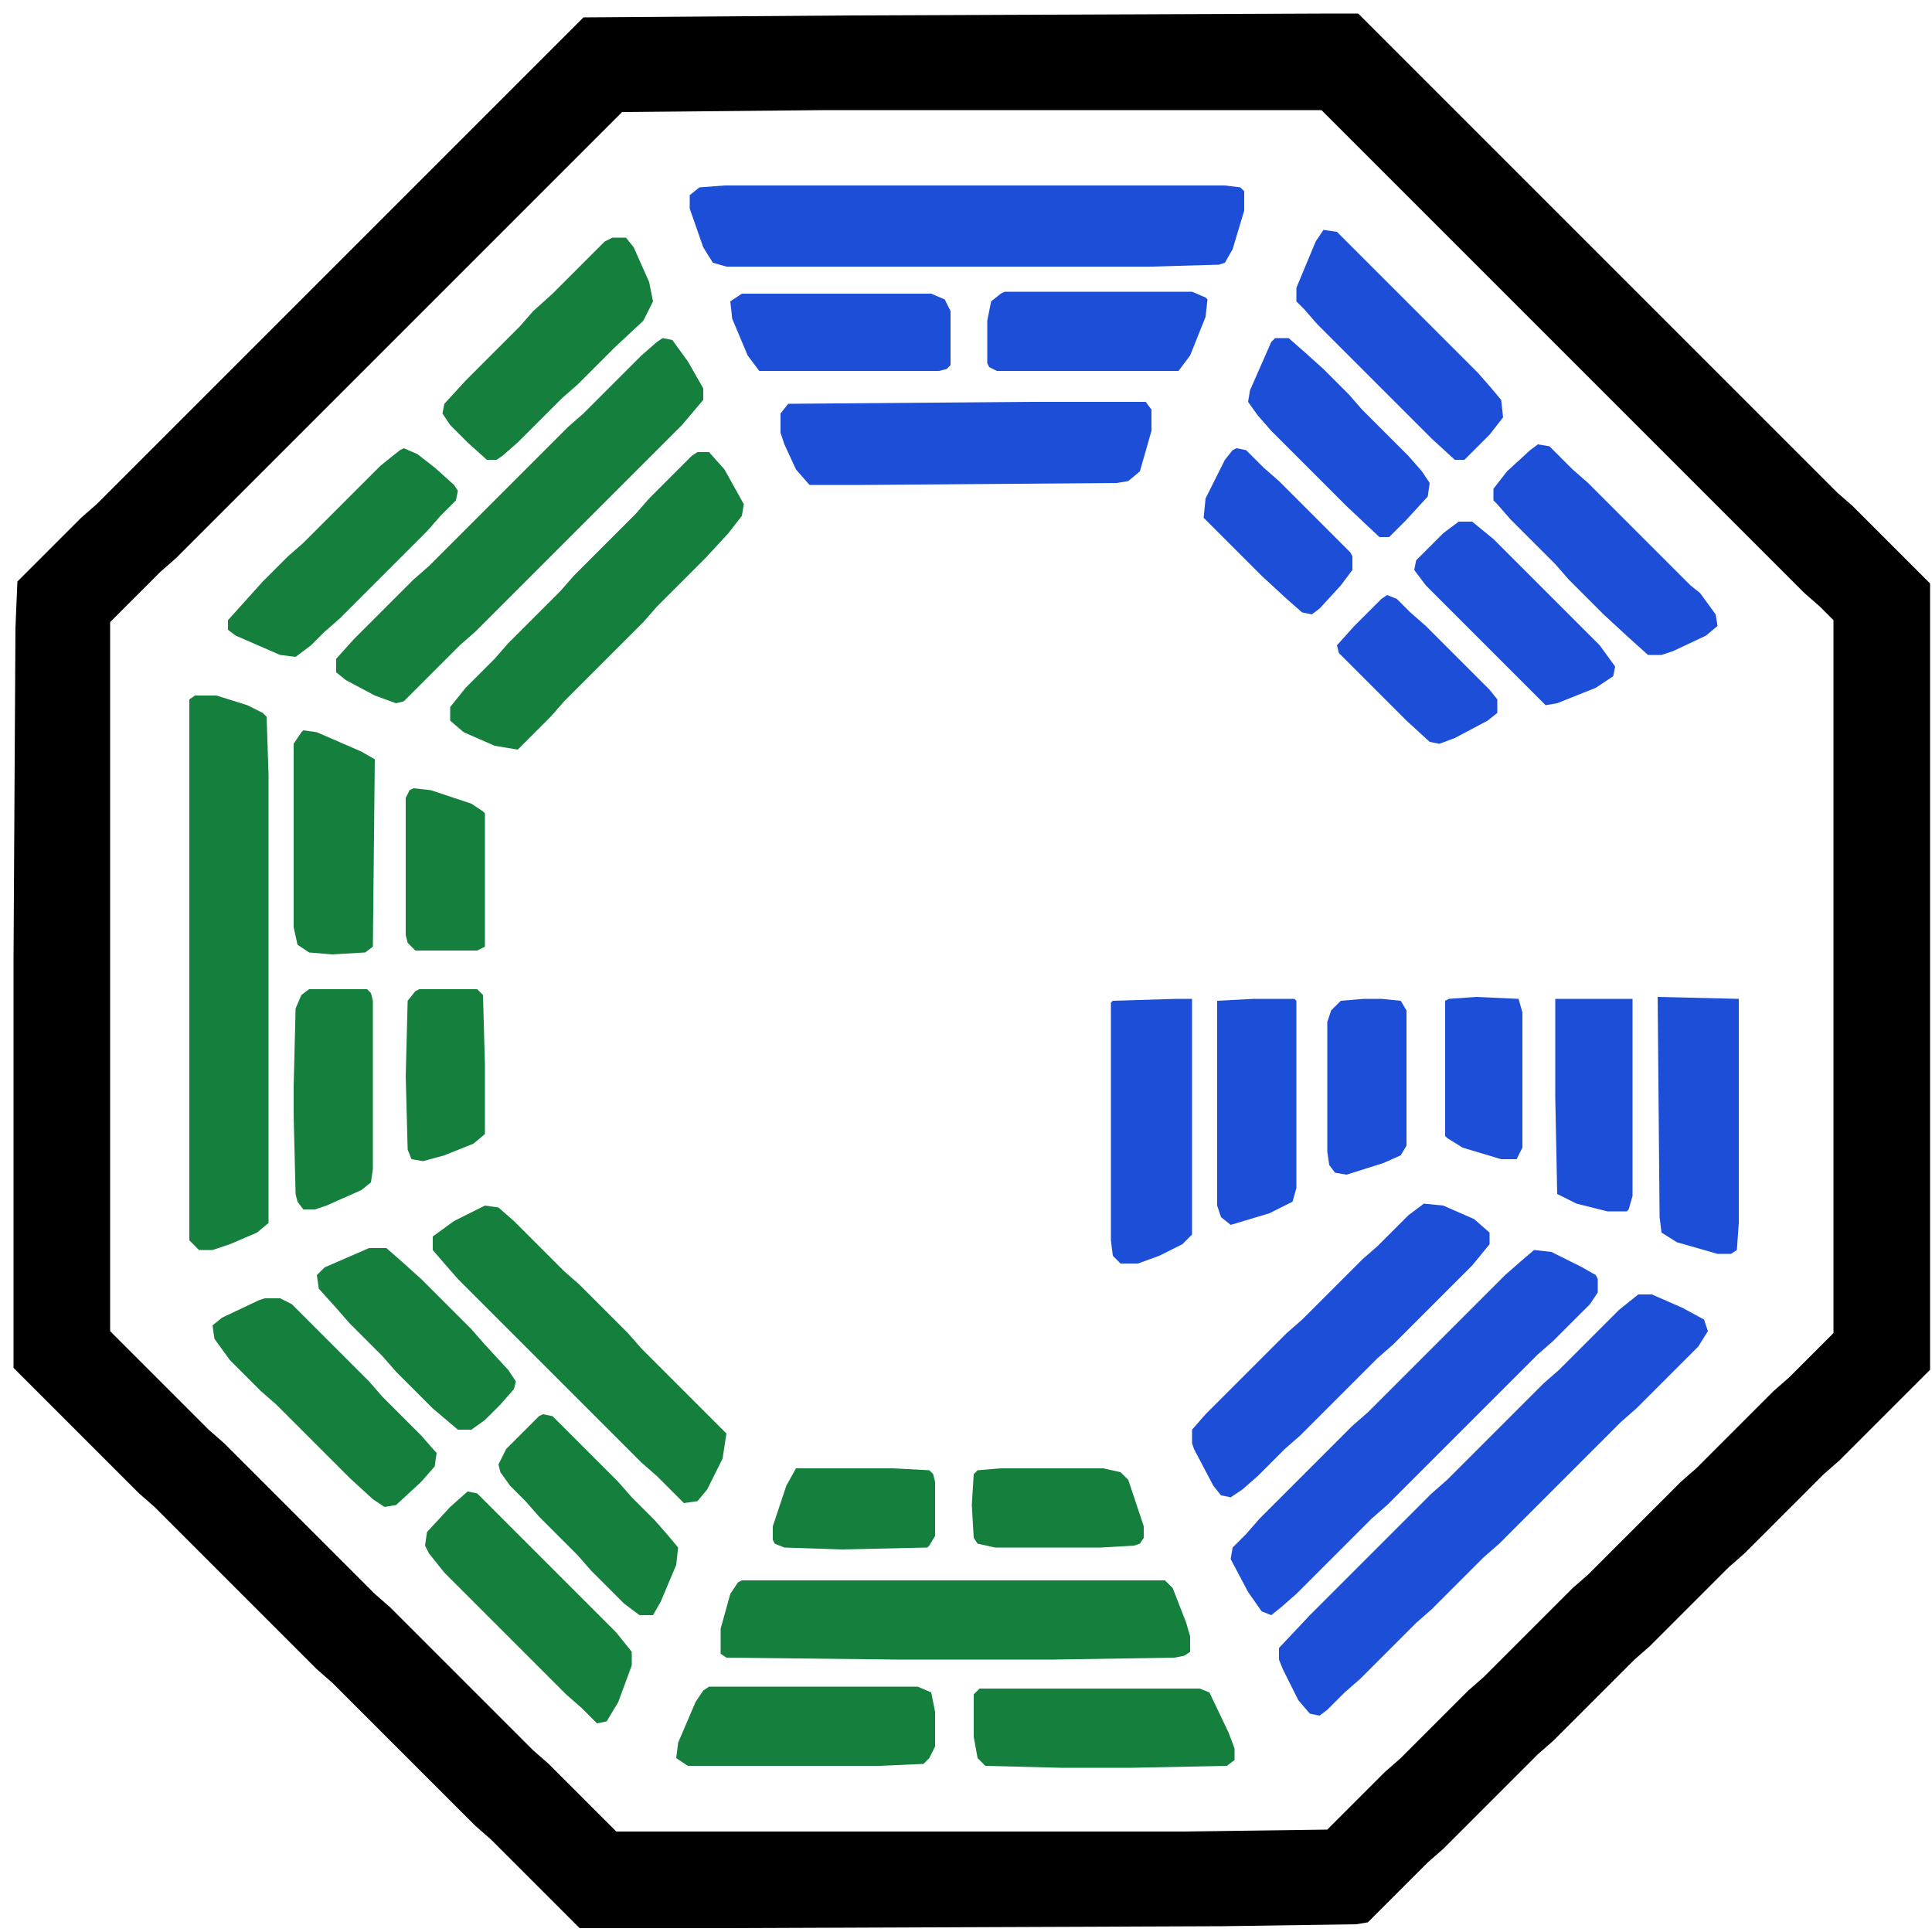
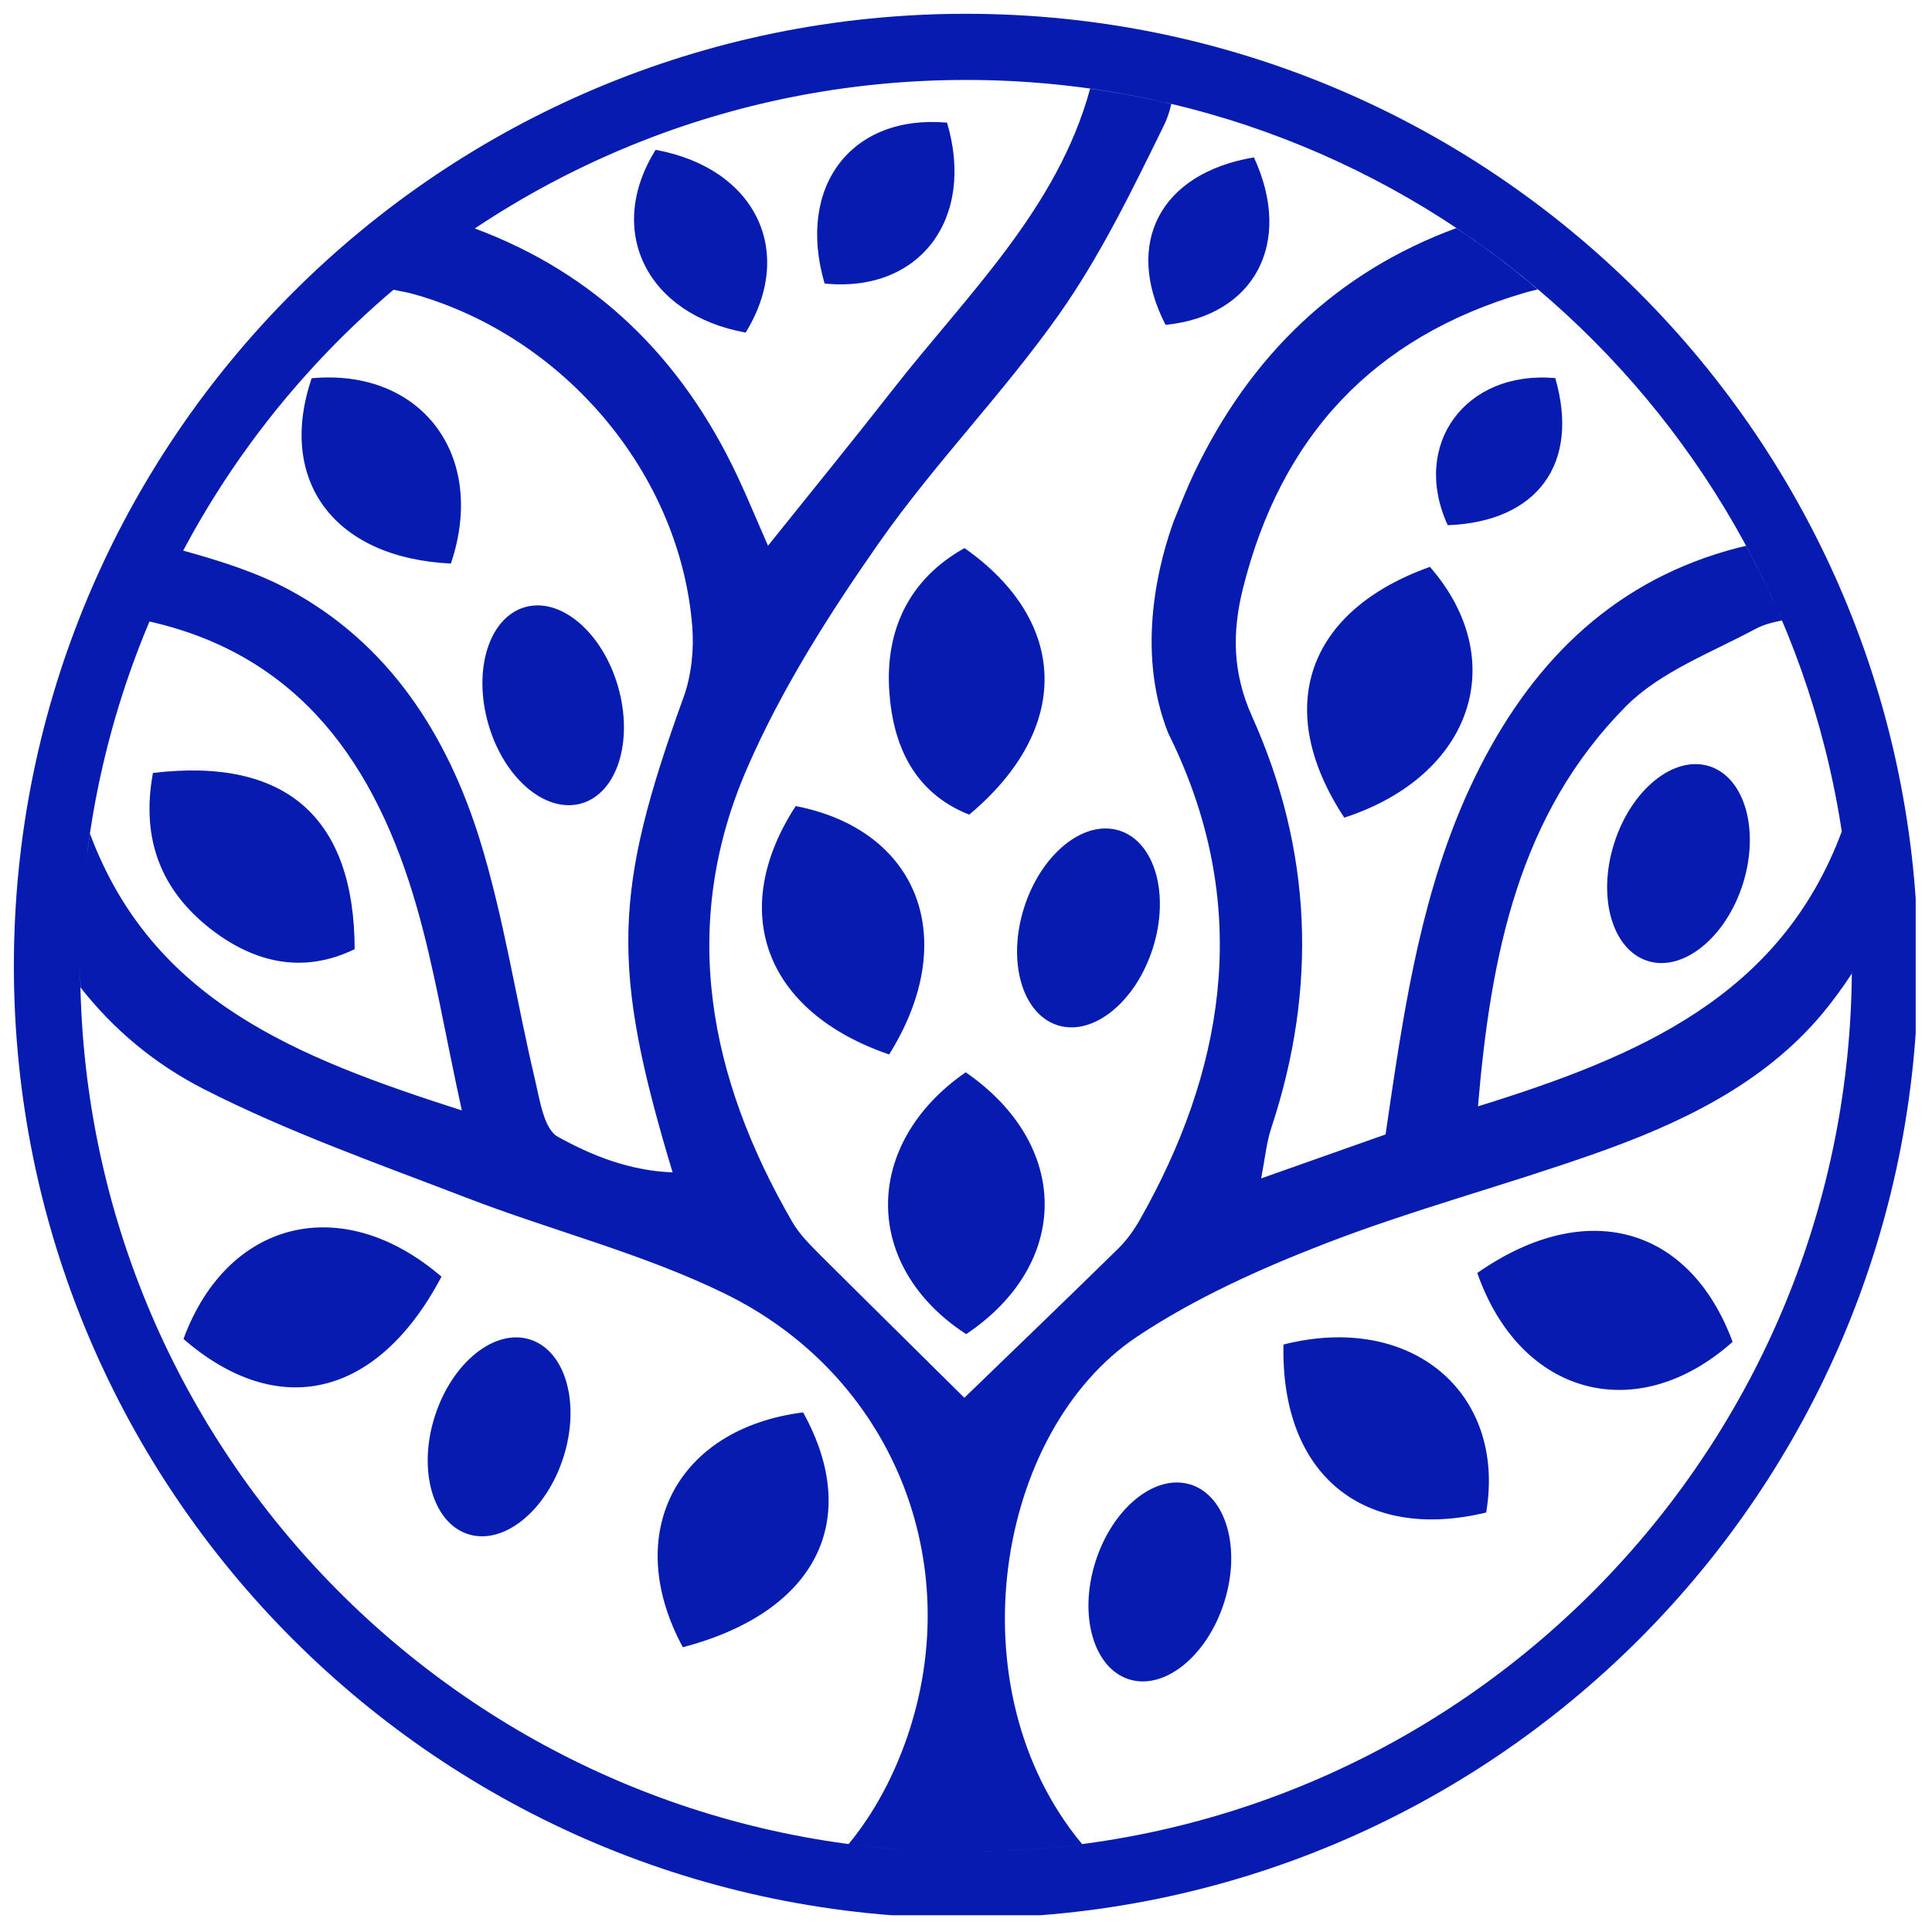
- <svg xmlns="http://www.w3.org/2000/svg" version="1.1" width="1000" height="1000">
-   <path d="M0,0 L13,0 L261,248 L269,255 L309,295 L309,702 L262,749 L254,756 L213,797 L205,804 L164,845 L156,852 L114,894 L106,901 L57,950 L49,957 L18,988 L12,989 L-57,990 L-316,991 L-390,991 L-436,945 L-444,938 L-518,864 L-526,857 L-610,773 L-618,766 L-683,701 L-683,490 L-682,318 L-681,294 L-648,261 L-640,254 L-388,2 L-250,1 Z M-264,50 L-368,51 L-599,282 L-607,289 L-633,315 L-633,682 L-582,733 L-574,740 L-496,818 L-488,825 L-414,899 L-406,906 L-371,941 L-78,941 L-3,940 L27,910 L35,903 L70,868 L78,861 L124,815 L132,808 L180,760 L188,753 L228,713 L236,706 L259,683 L259,314 L252,307 L244,300 L-6,50 Z " fill="#000000" transform="translate(690,7)" />
-   <path d="M0,0 L259,0 L267,1 L269,3 L269,13 L263,33 L259,40 L256,41 L221,42 L1,42 L-6,40 L-11,32 L-18,12 L-18,5 L-13,1 Z " fill="#1D4ED8" transform="translate(375,96)" />
-   <path d="M0,0 L7,0 L23,7 L34,13 L36,19 L31,27 L-1,59 L-9,66 L-72,129 L-80,136 L-107,163 L-115,170 L-144,199 L-152,206 L-161,215 L-165,218 L-170,217 L-176,210 L-184,194 L-186,189 L-186,183 L-170,166 L-107,103 L-99,96 L-49,46 L-41,39 L-10,8 Z " fill="#1D4ED8" transform="translate(848,670)" />
-   <path d="M0,0 L11,0 L27,5 L35,9 L37,11 L38,41 L38,273 L32,278 L18,284 L9,287 L2,287 L-3,282 L-3,2 Z " fill="#15803D" transform="translate(101,360)" />
-   <path d="M0,0 L9,1 L25,9 L32,13 L33,15 L33,22 L29,28 L10,47 L2,54 L-76,132 L-84,139 L-123,178 L-131,185 L-136,189 L-141,187 L-148,177 L-157,160 L-156,154 L-149,147 L-142,139 L-94,91 L-86,84 L-15,13 L-7,6 Z " fill="#1D4ED8" transform="translate(794,647)" />
-   <path d="M0,0 L219,0 L223,4 L230,22 L232,29 L232,37 L229,39 L224,40 L161,41 L81,41 L-8,40 L-11,38 L-11,25 L-6,7 L-2,1 Z " fill="#15803D" transform="translate(384,818)" />
-   <path d="M0,0 L5,1 L13,12 L21,26 L21,32 L10,45 L-97,152 L-105,159 L-134,188 L-138,189 L-149,185 L-164,177 L-169,173 L-169,166 L-160,156 L-129,125 L-121,118 L-49,46 L-41,39 L-11,9 L-3,2 Z " fill="#15803D" transform="translate(343,175)" />
-   <path d="M0,0 L60,0 L63,4 L63,15 L57,36 L51,41 L45,42 L-86,43 L-114,43 L-121,35 L-127,22 L-129,16 L-129,6 L-125,1 Z " fill="#1D4ED8" transform="translate(533,208)" />
-   <path d="M0,0 L10,1 L26,8 L34,15 L34,21 L25,32 L-16,73 L-24,80 L-64,120 L-72,127 L-86,141 L-94,148 L-100,152 L-105,151 L-109,146 L-119,127 L-120,124 L-120,117 L-113,109 L-71,67 L-63,60 L-32,29 L-24,22 L-8,6 Z " fill="#1D4ED8" transform="translate(737,623)" />
-   <path d="M0,0 L6,0 L14,9 L24,27 L23,33 L16,42 L4,55 L-21,80 L-28,88 L-69,129 L-76,137 L-93,154 L-105,152 L-121,145 L-128,139 L-128,132 L-120,122 L-105,107 L-98,99 L-71,72 L-64,64 L-32,32 L-25,24 L-3,2 Z " fill="#15803D" transform="translate(361,234)" />
-   <path d="M0,0 L7,1 L15,8 L41,34 L49,41 L74,66 L81,74 L125,118 L123,131 L115,147 L110,153 L103,154 L89,140 L81,133 L-14,38 L-21,30 L-27,23 L-27,16 L-16,8 Z " fill="#15803D" transform="translate(251,624)" />
-   <path d="M0,0 L8,0 L8,122 L3,127 L-9,133 L-20,137 L-29,137 L-33,133 L-34,125 L-34,2 L-33,1 Z " fill="#1D4ED8" transform="translate(609,517)" />
-   <path d="M0,0 L42,1 L42,117 L41,131 L38,133 L31,133 L10,127 L2,122 L1,114 Z " fill="#1D4ED8" transform="translate(858,516)" />
-   <path d="M0,0 L8,0 L14,3 L54,43 L61,51 L81,71 L88,79 L89,80 L88,87 L81,95 L68,107 L62,108 L56,104 L44,93 L6,55 L-2,48 L-18,32 L-26,21 L-27,14 L-22,10 L-3,1 Z " fill="#15803D" transform="translate(137,672)" />
-   <path d="M0,0 L7,0 L11,5 L19,23 L21,33 L16,43 L1,57 L-18,76 L-26,83 L-49,106 L-57,113 L-60,115 L-65,115 L-75,106 L-84,97 L-88,91 L-87,86 L-76,74 L-48,46 L-41,38 L-31,29 L-4,2 Z " fill="#15803D" transform="translate(317,123)" />
-   <path d="M0,0 L6,1 L18,13 L26,20 L79,73 L84,77 L92,88 L93,94 L87,99 L70,107 L64,109 L57,109 L47,100 L34,88 L16,70 L9,62 L-14,39 L-21,31 L-23,29 L-23,23 L-16,14 L-4,3 Z " fill="#1D4ED8" transform="translate(796,230)" />
-   <path d="M0,0 L114,0 L119,2 L129,23 L132,31 L132,37 L128,40 L79,41 L42,41 L3,40 L-1,36 L-3,25 L-3,3 Z " fill="#15803D" transform="translate(507,874)" />
-   <path d="M0,0 L108,0 L115,3 L117,13 L117,31 L114,37 L111,40 L88,41 L-11,41 L-17,37 L-16,29 L-7,8 L-3,2 Z " fill="#15803D" transform="translate(367,873)" />
-   <path d="M0,0 L5,1 L77,73 L85,83 L85,90 L78,109 L72,119 L67,120 L59,112 L51,105 L-12,42 L-20,32 L-22,28 L-21,21 L-9,8 Z " fill="#15803D" transform="translate(242,772)" />
-   <path d="M0,0 L7,1 L80,74 L87,82 L92,88 L93,97 L86,106 L73,119 L68,119 L56,108 L-3,49 L-10,41 L-14,37 L-14,30 L-4,6 Z " fill="#1D4ED8" transform="translate(685,119)" />
-   <path d="M0,0 L7,3 L16,10 L26,19 L28,22 L27,27 L19,35 L12,43 L-33,88 L-41,95 L-48,102 L-56,108 L-64,107 L-87,97 L-91,94 L-91,89 L-82,79 L-73,69 L-60,56 L-52,49 L-12,9 L-2,1 Z " fill="#15803D" transform="translate(209,232)" />
-   <path d="M0,0 L21,0 L22,1 L22,98 L20,105 L8,111 L-12,117 L-17,113 L-19,107 L-19,1 Z " fill="#1D4ED8" transform="translate(649,517)" />
-   <path d="M0,0 L7,1 L30,11 L37,15 L36,112 L32,115 L15,116 L3,115 L-3,111 L-5,102 L-5,7 L-1,1 Z " fill="#15803D" transform="translate(157,378)" />
-   <path d="M0,0 L9,0 L17,7 L27,16 L53,42 L60,50 L72,63 L76,69 L75,73 L68,81 L60,89 L53,94 L46,94 L33,83 L14,64 L7,56 L-10,39 L-17,31 L-26,21 L-27,14 L-23,10 Z " fill="#15803D" transform="translate(191,646)" />
-   <path d="M0,0 L7,0 L18,9 L73,64 L81,75 L80,80 L71,86 L51,94 L45,95 L-17,33 L-23,25 L-22,20 L-8,6 Z " fill="#1D4ED8" transform="translate(755,270)" />
-   <path d="M0,0 L97,0 L104,3 L105,4 L104,13 L96,33 L90,41 L-4,41 L-8,39 L-9,37 L-9,15 L-7,5 L-2,1 Z " fill="#1D4ED8" transform="translate(520,151)" />
-   <path d="M0,0 L5,1 L39,35 L46,43 L58,55 L65,63 L70,69 L69,78 L61,97 L57,104 L50,104 L42,98 L25,81 L18,73 L-2,53 L-9,45 L-17,37 L-22,30 L-23,26 L-19,18 L-2,1 Z " fill="#15803D" transform="translate(281,732)" />
-   <path d="M0,0 L7,0 L15,7 L25,16 L38,29 L45,37 L69,61 L76,69 L80,75 L79,82 L68,94 L59,103 L54,103 L37,87 L-2,48 L-9,40 L-14,33 L-13,27 L-2,2 Z " fill="#1D4ED8" transform="translate(660,175)" />
-   <path d="M0,0 L30,0 L32,2 L33,6 L33,93 L32,100 L27,104 L9,112 L3,114 L-3,114 L-6,110 L-7,106 L-8,66 L-8,50 L-7,10 L-4,3 Z " fill="#15803D" transform="translate(160,512)" />
-   <path d="M0,0 L98,0 L105,3 L108,9 L108,37 L106,39 L102,40 L9,40 L3,32 L-5,13 L-6,4 Z " fill="#1D4ED8" transform="translate(384,152)" />
-   <path d="M0,0 L40,0 L40,102 L38,109 L37,110 L27,110 L11,106 L1,101 L0,51 Z " fill="#1D4ED8" transform="translate(805,517)" />
-   <path d="M0,0 L9,0 L19,1 L22,6 L22,76 L19,81 L10,85 L-9,91 L-15,90 L-18,86 L-19,79 L-19,12 L-17,6 L-12,1 Z " fill="#1D4ED8" transform="translate(706,517)" />
-   <path d="M0,0 L53,0 L62,2 L66,6 L74,30 L74,36 L72,39 L69,40 L52,41 L-3,41 L-12,39 L-14,36 L-15,19 L-14,3 L-12,1 Z " fill="#15803D" transform="translate(518,760)" />
-   <path d="M0,0 L5,1 L14,10 L22,17 L44,39 L49,44 L59,54 L60,56 L60,63 L54,71 L43,83 L39,86 L34,85 L26,78 L13,66 L-17,36 L-16,26 L-6,6 L-2,1 Z " fill="#1D4ED8" transform="translate(640,232)" />
-   <path d="M0,0 L30,0 L33,3 L34,39 L34,75 L28,80 L13,86 L2,89 L-4,88 L-6,83 L-7,45 L-6,6 L-2,1 Z " fill="#15803D" transform="translate(217,512)" />
-   <path d="M0,0 L50,0 L69,1 L71,3 L72,7 L72,35 L69,40 L68,41 L24,42 L-6,41 L-11,39 L-12,37 L-12,30 L-5,9 Z " fill="#15803D" transform="translate(412,760)" />
-   <path d="M0,0 L9,1 L30,8 L36,12 L37,13 L37,82 L33,84 L1,84 L-3,80 L-4,76 L-4,5 L-2,1 Z " fill="#15803D" transform="translate(214,408)" />
-   <path d="M0,0 L5,2 L12,9 L20,16 L53,49 L57,54 L57,61 L52,65 L35,74 L27,77 L22,76 L10,65 L-25,30 L-26,26 L-17,16 L-3,2 Z " fill="#1D4ED8" transform="translate(718,308)" />
-   <path d="M0,0 L22,1 L24,8 L24,78 L21,84 L13,84 L-7,78 L-15,73 L-16,72 L-16,2 L-14,1 Z " fill="#1D4ED8" transform="translate(764,516)" />
+ <svg xmlns="http://www.w3.org/2000/svg" width="256" zoomAndPan="magnify" viewBox="0 0 192 192" height="256" preserveAspectRatio="xMidYMid meet" version="1.0">
+   <defs>
+     <clipPath id="18bf351714">
+       <path d="M 1.379 1.336 L 190.379 1.336 L 190.379 190.336 L 1.379 190.336 Z M 1.379 1.336 " clip-rule="nonzero" />
+     </clipPath>
+   </defs>
+   <g clip-path="url(#18bf351714)">
+     <path fill="#061bb0" d="M 124.613 15.641 C 128.566 24.188 124.613 31.414 115.832 32.285 C 111.676 24.223 115.266 17.211 124.613 15.641 Z M 96.32 80.957 C 106.484 72.461 106.27 61.793 95.852 54.469 C 90.328 57.555 87.973 62.629 88.375 68.672 C 88.727 74.031 90.812 78.785 96.32 80.957 Z M 44.809 56.004 C 48.449 45.203 41.805 36.59 30.973 37.59 C 27.531 47.723 33.16 55.453 44.809 56.004 Z M 133.594 81.258 C 146.395 77.086 150.152 65.566 142.105 56.336 C 129.887 60.691 126.434 70.391 133.594 81.258 Z M 127.551 133.617 C 127.266 146.59 135.527 153.25 147.695 150.312 C 149.699 138.41 140.27 130.398 127.551 133.617 Z M 67.859 163.699 C 81.164 160.211 85.703 150.996 79.812 140.363 C 67.242 141.949 61.75 152.398 67.859 163.699 Z M 95.969 106.562 C 85.652 113.723 85.688 125.875 96.02 132.586 C 106.434 125.59 106.418 113.773 95.969 106.562 Z M 146.812 126.508 C 151.117 138.809 162.754 141.766 172.184 133.352 C 167.926 121.867 157.629 118.945 146.812 126.508 Z M 18.234 133.066 C 27.617 141.195 37.5 138.945 43.875 126.875 C 33.961 118.363 22.574 121.266 18.234 133.066 Z M 79.078 80.105 C 72.316 90.504 75.938 100.52 88.359 104.793 C 95.535 93.324 91.277 82.477 79.078 80.105 Z M 20.855 92.258 C 25.18 95.645 30.055 96.848 35.246 94.328 C 35.211 81.273 28.449 75.23 15.199 76.816 C 13.98 83.426 16.051 88.469 20.855 92.258 Z M 94.117 12.188 C 84.586 11.352 79.129 18.547 81.949 28.176 C 91.363 29.129 96.953 21.77 94.117 12.188 Z M 74.102 33.051 C 79.094 24.938 75.039 16.695 65.156 14.891 C 60.133 22.918 64.254 31.266 74.102 33.051 Z M 143.875 52.195 C 152.789 51.863 157.027 46.055 154.559 37.574 C 145.609 36.789 140.203 44.203 143.875 52.195 Z M 190.613 95.996 C 190.613 148.258 148.246 190.621 95.984 190.621 C 43.742 190.605 1.379 148.242 1.379 95.996 C 1.379 43.734 43.742 1.371 96.004 1.371 C 148.246 1.371 190.613 43.734 190.613 95.996 Z M 8.105 90.906 C 8.254 88.184 8.539 85.496 8.938 82.844 C 15.113 99.418 29.371 105.059 45.895 110.352 C 44.227 102.738 43.191 96.328 41.422 90.152 C 37.363 75.984 29.785 65.133 14.848 61.762 C 15.867 59.359 16.984 57.004 18.203 54.719 C 21.859 55.734 25.512 56.871 28.785 58.641 C 38.633 63.965 44.426 72.996 47.664 83.395 C 50.082 91.188 51.285 99.352 53.172 107.312 C 53.641 109.316 54.055 112.203 55.441 112.973 C 58.781 114.824 62.535 116.344 66.844 116.512 C 60.668 96.062 60.949 88.602 67.926 69.305 C 68.711 67.137 68.98 64.582 68.797 62.262 C 67.594 47.121 56.16 33.535 41.238 29.262 C 40.551 29.062 39.816 28.945 39.102 28.793 C 41.672 26.609 44.375 24.57 47.18 22.703 C 59.082 27.125 67.695 35.438 73.285 47.324 C 74.254 49.375 75.121 51.496 76.324 54.234 C 80.879 48.543 84.836 43.699 88.691 38.762 C 96.086 29.297 105.066 20.801 108.336 8.816 C 111.074 9.199 113.762 9.699 116.398 10.332 C 116.25 11.035 116.016 11.719 115.73 12.336 C 112.562 18.797 109.391 25.355 105.266 31.215 C 99.707 39.094 92.863 46.07 87.34 53.965 C 82.383 61.043 77.66 68.488 74.238 76.367 C 67.461 91.957 70.43 107.078 78.727 121.418 C 79.43 122.637 80.48 123.688 81.496 124.707 C 86.406 129.598 91.344 134.453 95.836 138.91 C 100.527 134.371 105.867 129.246 111.141 124.07 C 111.992 123.238 112.711 122.219 113.297 121.184 C 121.609 106.512 124.129 91.09 117.25 75.332 C 116.883 74.48 116.484 73.645 116.082 72.828 C 112.793 64.48 115.25 55.602 116.668 51.73 C 117.387 49.961 117.984 48.457 118.672 47.004 C 124.277 35.27 132.891 27.027 144.727 22.668 C 147.547 24.539 150.234 26.574 152.82 28.762 C 152.371 28.879 151.902 28.977 151.469 29.113 C 136.465 33.504 127.281 43.383 123.512 58.523 C 122.426 62.895 122.508 66.902 124.41 71.16 C 130.422 84.512 130.938 98.215 126.332 112.121 C 125.863 113.523 125.73 115.043 125.332 117.109 C 129.988 115.457 133.828 114.105 137.699 112.738 C 137.949 111.035 138.148 109.602 138.367 108.18 C 140.02 97.164 141.973 86.23 147.098 76.184 C 152.621 65.367 160.715 57.52 172.785 54.418 C 173.035 54.352 173.27 54.316 173.52 54.25 C 174.82 56.652 176.008 59.125 177.09 61.66 C 176.156 61.844 175.238 62.078 174.438 62.512 C 170.016 64.883 164.973 66.77 161.566 70.207 C 150.984 80.906 148.164 94.742 146.879 109.949 C 162.902 104.977 176.941 99 183.035 82.625 C 183.117 83.125 183.184 83.629 183.25 84.129 C 177.441 41.098 140.586 7.945 96.004 7.945 C 49.082 7.945 10.723 44.652 8.105 90.906 Z M 184.02 94.477 C 184.035 94.977 184.035 95.477 184.035 95.98 C 184.035 95.477 184.035 94.977 184.02 94.477 Z M 183.969 92.609 C 183.984 93.109 184 93.609 184.02 94.109 C 184 93.594 183.984 93.09 183.969 92.609 Z M 183.902 91.09 C 183.934 91.59 183.953 92.09 183.969 92.59 C 183.953 92.09 183.934 91.59 183.902 91.09 Z M 183.652 87.715 C 183.75 88.719 183.816 89.719 183.883 90.738 C 183.816 89.719 183.75 88.719 183.652 87.715 Z M 183.285 84.395 C 183.418 85.398 183.535 86.398 183.633 87.418 C 183.516 86.398 183.418 85.398 183.285 84.395 Z M 92.949 183.977 C 90.043 183.879 87.172 183.629 84.336 183.262 C 86.871 180.172 88.793 176.582 90.176 172.562 C 96.086 155.234 88.707 136.672 71.965 128.527 C 63.789 124.539 54.773 122.285 46.227 118.98 C 37.465 115.609 28.551 112.469 20.223 108.215 C 15.332 105.711 11.258 102.289 8.004 98.133 C 7.988 97.414 7.969 96.695 7.969 95.996 C 7.969 95.496 7.969 94.996 7.988 94.492 C 7.969 94.996 7.969 95.496 7.969 95.996 C 7.953 143.586 45.727 182.359 92.949 183.977 Z M 7.969 94.145 C 7.988 93.109 8.039 92.09 8.086 91.07 C 8.039 92.09 7.988 93.109 7.969 94.145 Z M 96.004 184.027 C 96.453 184.027 96.902 184.027 97.355 184.012 C 96.887 184.027 96.438 184.027 96.004 184.027 C 95.551 184.027 95.102 184.027 94.652 184.012 C 95.086 184.027 95.535 184.027 96.004 184.027 Z M 94.301 184.012 C 93.934 184.012 93.566 183.996 93.199 183.977 C 93.566 183.996 93.934 184.012 94.301 184.012 Z M 184.035 95.996 C 184.035 96.246 184.035 96.512 184.02 96.766 C 183.117 98.148 182.148 99.484 181.098 100.738 C 175.254 107.73 167.008 111.652 158.512 114.641 C 149.648 117.777 140.504 120.184 131.738 123.57 C 125.262 126.074 118.77 128.996 113.027 132.816 C 98.906 142.215 94.734 167.887 107.535 183.262 C 104.734 183.629 101.895 183.859 99.023 183.961 C 146.246 182.375 184.035 143.602 184.035 95.996 Z M 98.758 183.977 C 98.406 183.996 98.039 183.996 97.688 184.012 C 98.039 184.012 98.406 183.996 98.758 183.977 Z M 57.797 79.84 C 61.352 78.805 62.969 73.613 61.418 68.223 C 59.863 62.828 55.707 59.309 52.152 60.344 C 48.598 61.379 46.98 66.566 48.531 71.961 C 50.082 77.352 54.238 80.875 57.797 79.84 Z M 111.242 82.543 C 107.719 81.426 103.48 84.848 101.777 90.188 C 100.074 95.527 101.578 100.77 105.102 101.887 C 108.621 103.008 112.863 99.586 114.562 94.242 C 116.266 88.902 114.781 83.66 111.242 82.543 Z M 169.879 76.148 C 166.359 75.031 162.117 78.453 160.418 83.793 C 158.715 89.137 160.215 94.375 163.738 95.496 C 167.258 96.613 171.5 93.191 173.203 87.852 C 174.887 82.508 173.402 77.27 169.879 76.148 Z M 118.336 147.539 C 114.812 146.422 110.574 149.844 108.871 155.184 C 107.168 160.527 108.672 165.766 112.195 166.887 C 115.715 168.004 119.957 164.582 121.656 159.242 C 123.359 153.898 121.859 148.66 118.336 147.539 Z M 52.672 133.117 C 49.148 132 44.91 135.422 43.207 140.762 C 41.504 146.105 43.008 151.348 46.527 152.465 C 50.051 153.582 54.289 150.16 55.992 144.82 C 57.695 139.477 56.211 134.238 52.672 133.117 Z M 52.672 133.117 " fill-opacity="1" fill-rule="nonzero" />
+   </g>
</svg>
